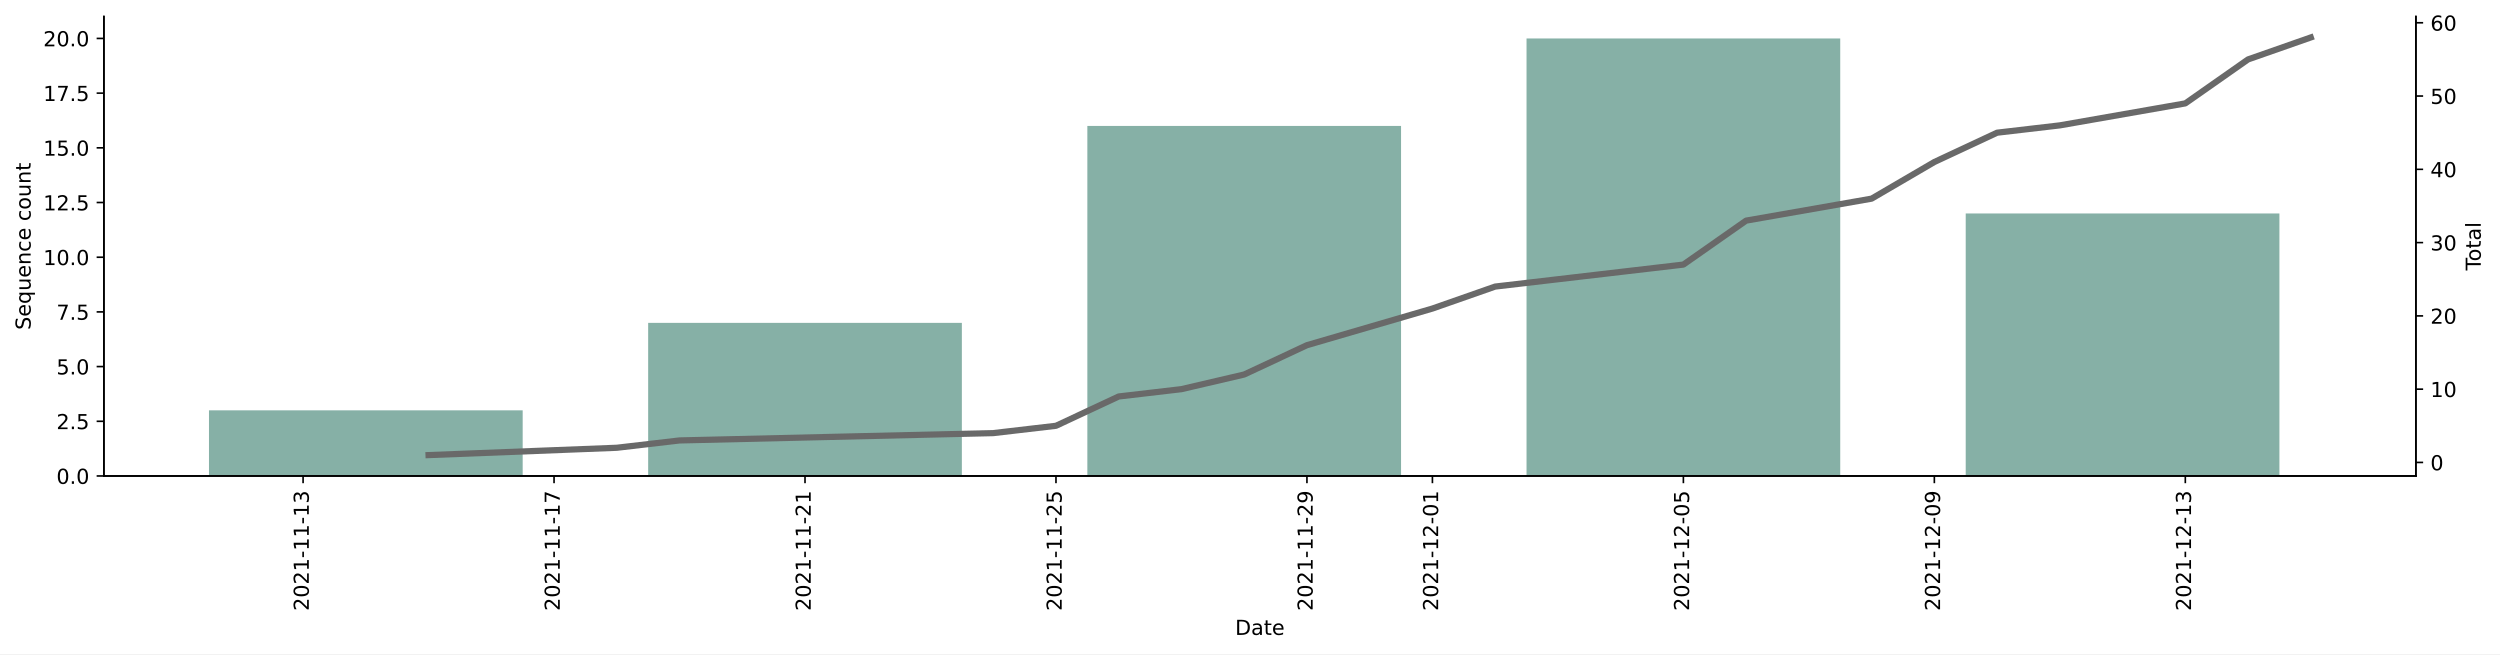
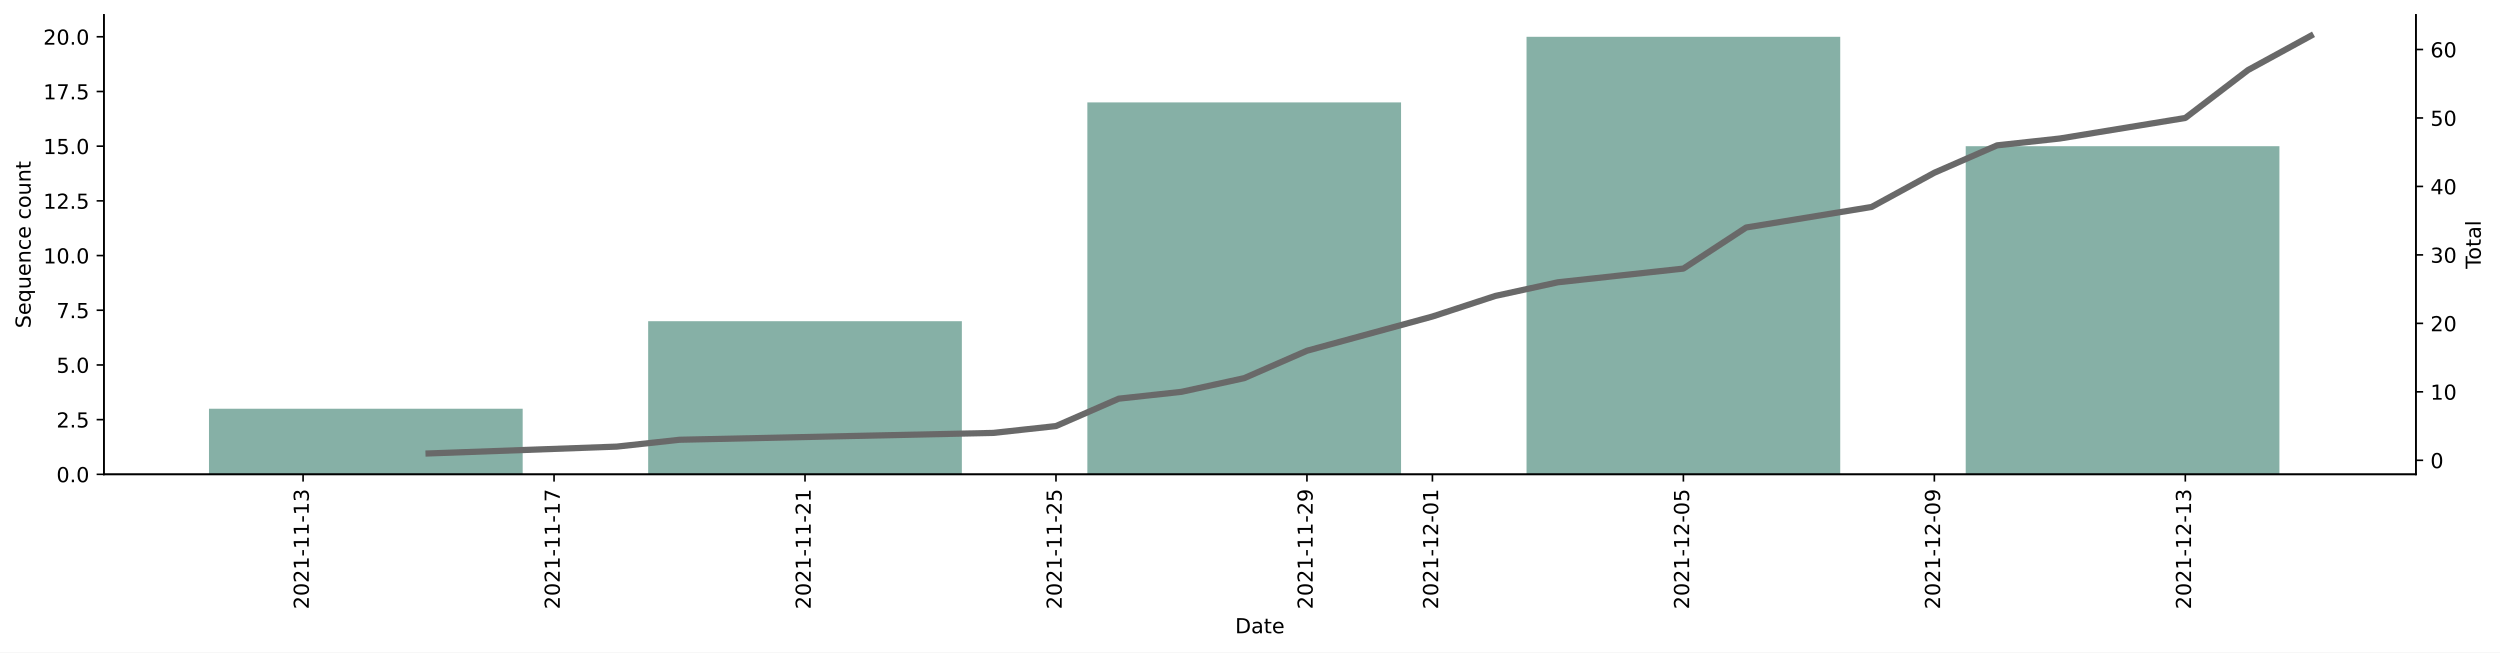
- <svg xmlns="http://www.w3.org/2000/svg" xmlns:xlink="http://www.w3.org/1999/xlink" height="315.747pt" version="1.1" viewBox="0 0 1206.747 315.747" width="1206.747pt">
+ <svg xmlns="http://www.w3.org/2000/svg" xmlns:xlink="http://www.w3.org/1999/xlink" height="314.954pt" version="1.1" viewBox="0 0 1206.747 314.954" width="1206.747pt">
  <defs>
    <style type="text/css">*{stroke-linecap:butt;stroke-linejoin:round;}</style>
  </defs>
  <g id="figure_1">
    <g id="patch_1">
-       <path d="M 0 315.747  L 1206.747 315.747  L 1206.747 0  L 0 0  z " style="fill:#ffffff;" />
+       <path d="M 0 314.954  L 1206.747 314.954  L 1206.747 0  L 0 0  z " style="fill:#ffffff;" />
    </g>
    <g id="axes_1">
      <g id="patch_2">
-         <path d="M 50.144 229.753  L 1166.144 229.753  L 1166.144 7.993  L 50.144 7.993  z " style="fill:#ffffff;" />
+         <path d="M 50.144 228.96  L 1166.144 228.96  L 1166.144 7.2  L 50.144 7.2  z " style="fill:#ffffff;" />
      </g>
      <g id="patch_3">
-         <path clip-path="url(#pd94305e3d3)" d="M 100.871 229.753  L 252.296 229.753  L 252.296 198.073  L 100.871 198.073  z " style="fill:#86b0a6;" />
+         <path clip-path="url(#p30e0674b78)" d="M 100.871 228.96  L 252.296 228.96  L 252.296 197.28  L 100.871 197.28  z " style="fill:#86b0a6;" />
      </g>
      <g id="patch_4">
-         <path clip-path="url(#pd94305e3d3)" d="M 312.866 229.753  L 464.29 229.753  L 464.29 155.833  L 312.866 155.833  z " style="fill:#86b0a6;" />
+         <path clip-path="url(#p30e0674b78)" d="M 312.866 228.96  L 464.29 228.96  L 464.29 155.04  L 312.866 155.04  z " style="fill:#86b0a6;" />
      </g>
      <g id="patch_5">
-         <path clip-path="url(#pd94305e3d3)" d="M 524.86 229.753  L 676.285 229.753  L 676.285 60.793  L 524.86 60.793  z " style="fill:#86b0a6;" />
+         <path clip-path="url(#p30e0674b78)" d="M 524.86 228.96  L 676.285 228.96  L 676.285 49.44  L 524.86 49.44  z " style="fill:#86b0a6;" />
      </g>
      <g id="patch_6">
-         <path clip-path="url(#pd94305e3d3)" d="M 736.855 229.753  L 888.279 229.753  L 888.279 18.553  L 736.855 18.553  z " style="fill:#86b0a6;" />
+         <path clip-path="url(#p30e0674b78)" d="M 736.855 228.96  L 888.279 228.96  L 888.279 17.76  L 736.855 17.76  z " style="fill:#86b0a6;" />
      </g>
      <g id="patch_7">
-         <path clip-path="url(#pd94305e3d3)" d="M 948.849 229.753  L 1100.274 229.753  L 1100.274 103.033  L 948.849 103.033  z " style="fill:#86b0a6;" />
+         <path clip-path="url(#p30e0674b78)" d="M 948.849 228.96  L 1100.274 228.96  L 1100.274 70.56  L 948.849 70.56  z " style="fill:#86b0a6;" />
      </g>
      <g id="matplotlib.axis_1">
        <g id="xtick_1">
          <g id="line2d_1">
            <defs>
-               <path d="M 0 0  L 0 3.5  " id="m11b9b7007f" style="stroke:#000000;stroke-width:0.8;" />
+               <path d="M 0 0  L 0 3.5  " id="me80b32d3d1" style="stroke:#000000;stroke-width:0.8;" />
            </defs>
            <g>
-               <use style="stroke:#000000;stroke-width:0.8;" x="146.298" xlink:href="#m11b9b7007f" y="229.753" />
+               <use style="stroke:#000000;stroke-width:0.8;" x="146.298" xlink:href="#me80b32d3d1" y="228.96" />
            </g>
          </g>
          <g id="text_1">
-             <g transform="translate(149.0578 294.8685)rotate(-90)scale(0.1 -0.1)">
+             <g transform="translate(149.0578 294.0756)rotate(-90)scale(0.1 -0.1)">
              <defs>
                <path d="M 1228 531  L 3431 531  L 3431 0  L 469 0  L 469 531  Q 828 903 1448 1529  Q 2069 2156 2228 2338  Q 2531 2678 2651 2914  Q 2772 3150 2772 3378  Q 2772 3750 2511 3984  Q 2250 4219 1831 4219  Q 1534 4219 1204 4116  Q 875 4013 500 3803  L 500 4441  Q 881 4594 1212 4672  Q 1544 4750 1819 4750  Q 2544 4750 2975 4387  Q 3406 4025 3406 3419  Q 3406 3131 3298 2873  Q 3191 2616 2906 2266  Q 2828 2175 2409 1742  Q 1991 1309 1228 531  z " id="DejaVuSans-32" transform="scale(0.015625)" />
                <path d="M 2034 4250  Q 1547 4250 1301 3770  Q 1056 3291 1056 2328  Q 1056 1369 1301 889  Q 1547 409 2034 409  Q 2525 409 2770 889  Q 3016 1369 3016 2328  Q 3016 3291 2770 3770  Q 2525 4250 2034 4250  z M 2034 4750  Q 2819 4750 3233 4129  Q 3647 3509 3647 2328  Q 3647 1150 3233 529  Q 2819 -91 2034 -91  Q 1250 -91 836 529  Q 422 1150 422 2328  Q 422 3509 836 4129  Q 1250 4750 2034 4750  z " id="DejaVuSans-30" transform="scale(0.015625)" />
                <path d="M 794 531  L 1825 531  L 1825 4091  L 703 3866  L 703 4441  L 1819 4666  L 2450 4666  L 2450 531  L 3481 531  L 3481 0  L 794 0  L 794 531  z " id="DejaVuSans-31" transform="scale(0.015625)" />
                <path d="M 313 2009  L 1997 2009  L 1997 1497  L 313 1497  L 313 2009  z " id="DejaVuSans-2d" transform="scale(0.015625)" />
                <path d="M 2597 2516  Q 3050 2419 3304 2112  Q 3559 1806 3559 1356  Q 3559 666 3084 287  Q 2609 -91 1734 -91  Q 1441 -91 1130 -33  Q 819 25 488 141  L 488 750  Q 750 597 1062 519  Q 1375 441 1716 441  Q 2309 441 2620 675  Q 2931 909 2931 1356  Q 2931 1769 2642 2001  Q 2353 2234 1838 2234  L 1294 2234  L 1294 2753  L 1863 2753  Q 2328 2753 2575 2939  Q 2822 3125 2822 3475  Q 2822 3834 2567 4026  Q 2313 4219 1838 4219  Q 1578 4219 1281 4162  Q 984 4106 628 3988  L 628 4550  Q 988 4650 1302 4700  Q 1616 4750 1894 4750  Q 2613 4750 3031 4423  Q 3450 4097 3450 3541  Q 3450 3153 3228 2886  Q 3006 2619 2597 2516  z " id="DejaVuSans-33" transform="scale(0.015625)" />
              </defs>
              <use xlink:href="#DejaVuSans-32" />
              <use x="63.623" xlink:href="#DejaVuSans-30" />
              <use x="127.246" xlink:href="#DejaVuSans-32" />
              <use x="190.869" xlink:href="#DejaVuSans-31" />
              <use x="254.492" xlink:href="#DejaVuSans-2d" />
              <use x="290.576" xlink:href="#DejaVuSans-31" />
              <use x="354.199" xlink:href="#DejaVuSans-31" />
              <use x="417.822" xlink:href="#DejaVuSans-2d" />
              <use x="453.906" xlink:href="#DejaVuSans-31" />
              <use x="517.529" xlink:href="#DejaVuSans-33" />
            </g>
          </g>
        </g>
        <g id="xtick_2">
          <g id="line2d_2">
            <g>
-               <use style="stroke:#000000;stroke-width:0.8;" x="267.438" xlink:href="#m11b9b7007f" y="229.753" />
+               <use style="stroke:#000000;stroke-width:0.8;" x="267.438" xlink:href="#me80b32d3d1" y="228.96" />
            </g>
          </g>
          <g id="text_2">
-             <g transform="translate(270.1976 294.8685)rotate(-90)scale(0.1 -0.1)">
+             <g transform="translate(270.1976 294.0756)rotate(-90)scale(0.1 -0.1)">
              <defs>
                <path d="M 525 4666  L 3525 4666  L 3525 4397  L 1831 0  L 1172 0  L 2766 4134  L 525 4134  L 525 4666  z " id="DejaVuSans-37" transform="scale(0.015625)" />
              </defs>
              <use xlink:href="#DejaVuSans-32" />
              <use x="63.623" xlink:href="#DejaVuSans-30" />
              <use x="127.246" xlink:href="#DejaVuSans-32" />
              <use x="190.869" xlink:href="#DejaVuSans-31" />
              <use x="254.492" xlink:href="#DejaVuSans-2d" />
              <use x="290.576" xlink:href="#DejaVuSans-31" />
              <use x="354.199" xlink:href="#DejaVuSans-31" />
              <use x="417.822" xlink:href="#DejaVuSans-2d" />
              <use x="453.906" xlink:href="#DejaVuSans-31" />
              <use x="517.529" xlink:href="#DejaVuSans-37" />
            </g>
          </g>
        </g>
        <g id="xtick_3">
          <g id="line2d_3">
            <g>
-               <use style="stroke:#000000;stroke-width:0.8;" x="388.578" xlink:href="#m11b9b7007f" y="229.753" />
+               <use style="stroke:#000000;stroke-width:0.8;" x="388.578" xlink:href="#me80b32d3d1" y="228.96" />
            </g>
          </g>
          <g id="text_3">
-             <g transform="translate(391.3373 294.8685)rotate(-90)scale(0.1 -0.1)">
+             <g transform="translate(391.3373 294.0756)rotate(-90)scale(0.1 -0.1)">
              <use xlink:href="#DejaVuSans-32" />
              <use x="63.623" xlink:href="#DejaVuSans-30" />
              <use x="127.246" xlink:href="#DejaVuSans-32" />
              <use x="190.869" xlink:href="#DejaVuSans-31" />
              <use x="254.492" xlink:href="#DejaVuSans-2d" />
              <use x="290.576" xlink:href="#DejaVuSans-31" />
              <use x="354.199" xlink:href="#DejaVuSans-31" />
              <use x="417.822" xlink:href="#DejaVuSans-2d" />
              <use x="453.906" xlink:href="#DejaVuSans-32" />
              <use x="517.529" xlink:href="#DejaVuSans-31" />
            </g>
          </g>
        </g>
        <g id="xtick_4">
          <g id="line2d_4">
            <g>
-               <use style="stroke:#000000;stroke-width:0.8;" x="509.718" xlink:href="#m11b9b7007f" y="229.753" />
+               <use style="stroke:#000000;stroke-width:0.8;" x="509.718" xlink:href="#me80b32d3d1" y="228.96" />
            </g>
          </g>
          <g id="text_4">
-             <g transform="translate(512.4771 294.8685)rotate(-90)scale(0.1 -0.1)">
+             <g transform="translate(512.4771 294.0756)rotate(-90)scale(0.1 -0.1)">
              <defs>
                <path d="M 691 4666  L 3169 4666  L 3169 4134  L 1269 4134  L 1269 2991  Q 1406 3038 1543 3061  Q 1681 3084 1819 3084  Q 2600 3084 3056 2656  Q 3513 2228 3513 1497  Q 3513 744 3044 326  Q 2575 -91 1722 -91  Q 1428 -91 1123 -41  Q 819 9 494 109  L 494 744  Q 775 591 1075 516  Q 1375 441 1709 441  Q 2250 441 2565 725  Q 2881 1009 2881 1497  Q 2881 1984 2565 2268  Q 2250 2553 1709 2553  Q 1456 2553 1204 2497  Q 953 2441 691 2322  L 691 4666  z " id="DejaVuSans-35" transform="scale(0.015625)" />
              </defs>
              <use xlink:href="#DejaVuSans-32" />
              <use x="63.623" xlink:href="#DejaVuSans-30" />
              <use x="127.246" xlink:href="#DejaVuSans-32" />
              <use x="190.869" xlink:href="#DejaVuSans-31" />
              <use x="254.492" xlink:href="#DejaVuSans-2d" />
              <use x="290.576" xlink:href="#DejaVuSans-31" />
              <use x="354.199" xlink:href="#DejaVuSans-31" />
              <use x="417.822" xlink:href="#DejaVuSans-2d" />
              <use x="453.906" xlink:href="#DejaVuSans-32" />
              <use x="517.529" xlink:href="#DejaVuSans-35" />
            </g>
          </g>
        </g>
        <g id="xtick_5">
          <g id="line2d_5">
            <g>
-               <use style="stroke:#000000;stroke-width:0.8;" x="630.857" xlink:href="#m11b9b7007f" y="229.753" />
+               <use style="stroke:#000000;stroke-width:0.8;" x="630.857" xlink:href="#me80b32d3d1" y="228.96" />
            </g>
          </g>
          <g id="text_5">
-             <g transform="translate(633.6168 294.8685)rotate(-90)scale(0.1 -0.1)">
+             <g transform="translate(633.6168 294.0756)rotate(-90)scale(0.1 -0.1)">
              <defs>
                <path d="M 703 97  L 703 672  Q 941 559 1184 500  Q 1428 441 1663 441  Q 2288 441 2617 861  Q 2947 1281 2994 2138  Q 2813 1869 2534 1725  Q 2256 1581 1919 1581  Q 1219 1581 811 2004  Q 403 2428 403 3163  Q 403 3881 828 4315  Q 1253 4750 1959 4750  Q 2769 4750 3195 4129  Q 3622 3509 3622 2328  Q 3622 1225 3098 567  Q 2575 -91 1691 -91  Q 1453 -91 1209 -44  Q 966 3 703 97  z M 1959 2075  Q 2384 2075 2632 2365  Q 2881 2656 2881 3163  Q 2881 3666 2632 3958  Q 2384 4250 1959 4250  Q 1534 4250 1286 3958  Q 1038 3666 1038 3163  Q 1038 2656 1286 2365  Q 1534 2075 1959 2075  z " id="DejaVuSans-39" transform="scale(0.015625)" />
              </defs>
              <use xlink:href="#DejaVuSans-32" />
              <use x="63.623" xlink:href="#DejaVuSans-30" />
              <use x="127.246" xlink:href="#DejaVuSans-32" />
              <use x="190.869" xlink:href="#DejaVuSans-31" />
              <use x="254.492" xlink:href="#DejaVuSans-2d" />
              <use x="290.576" xlink:href="#DejaVuSans-31" />
              <use x="354.199" xlink:href="#DejaVuSans-31" />
              <use x="417.822" xlink:href="#DejaVuSans-2d" />
              <use x="453.906" xlink:href="#DejaVuSans-32" />
              <use x="517.529" xlink:href="#DejaVuSans-39" />
            </g>
          </g>
        </g>
        <g id="xtick_6">
          <g id="line2d_6">
            <g>
-               <use style="stroke:#000000;stroke-width:0.8;" x="691.427" xlink:href="#m11b9b7007f" y="229.753" />
+               <use style="stroke:#000000;stroke-width:0.8;" x="691.427" xlink:href="#me80b32d3d1" y="228.96" />
            </g>
          </g>
          <g id="text_6">
-             <g transform="translate(694.1867 294.8685)rotate(-90)scale(0.1 -0.1)">
+             <g transform="translate(694.1867 294.0756)rotate(-90)scale(0.1 -0.1)">
              <use xlink:href="#DejaVuSans-32" />
              <use x="63.623" xlink:href="#DejaVuSans-30" />
              <use x="127.246" xlink:href="#DejaVuSans-32" />
              <use x="190.869" xlink:href="#DejaVuSans-31" />
              <use x="254.492" xlink:href="#DejaVuSans-2d" />
              <use x="290.576" xlink:href="#DejaVuSans-31" />
              <use x="354.199" xlink:href="#DejaVuSans-32" />
              <use x="417.822" xlink:href="#DejaVuSans-2d" />
              <use x="453.906" xlink:href="#DejaVuSans-30" />
              <use x="517.529" xlink:href="#DejaVuSans-31" />
            </g>
          </g>
        </g>
        <g id="xtick_7">
          <g id="line2d_7">
            <g>
-               <use style="stroke:#000000;stroke-width:0.8;" x="812.567" xlink:href="#m11b9b7007f" y="229.753" />
+               <use style="stroke:#000000;stroke-width:0.8;" x="812.567" xlink:href="#me80b32d3d1" y="228.96" />
            </g>
          </g>
          <g id="text_7">
-             <g transform="translate(815.3265 294.8685)rotate(-90)scale(0.1 -0.1)">
+             <g transform="translate(815.3265 294.0756)rotate(-90)scale(0.1 -0.1)">
              <use xlink:href="#DejaVuSans-32" />
              <use x="63.623" xlink:href="#DejaVuSans-30" />
              <use x="127.246" xlink:href="#DejaVuSans-32" />
              <use x="190.869" xlink:href="#DejaVuSans-31" />
              <use x="254.492" xlink:href="#DejaVuSans-2d" />
              <use x="290.576" xlink:href="#DejaVuSans-31" />
              <use x="354.199" xlink:href="#DejaVuSans-32" />
              <use x="417.822" xlink:href="#DejaVuSans-2d" />
              <use x="453.906" xlink:href="#DejaVuSans-30" />
              <use x="517.529" xlink:href="#DejaVuSans-35" />
            </g>
          </g>
        </g>
        <g id="xtick_8">
          <g id="line2d_8">
            <g>
-               <use style="stroke:#000000;stroke-width:0.8;" x="933.707" xlink:href="#m11b9b7007f" y="229.753" />
+               <use style="stroke:#000000;stroke-width:0.8;" x="933.707" xlink:href="#me80b32d3d1" y="228.96" />
            </g>
          </g>
          <g id="text_8">
-             <g transform="translate(936.4662 294.8685)rotate(-90)scale(0.1 -0.1)">
+             <g transform="translate(936.4662 294.0756)rotate(-90)scale(0.1 -0.1)">
              <use xlink:href="#DejaVuSans-32" />
              <use x="63.623" xlink:href="#DejaVuSans-30" />
              <use x="127.246" xlink:href="#DejaVuSans-32" />
              <use x="190.869" xlink:href="#DejaVuSans-31" />
              <use x="254.492" xlink:href="#DejaVuSans-2d" />
              <use x="290.576" xlink:href="#DejaVuSans-31" />
              <use x="354.199" xlink:href="#DejaVuSans-32" />
              <use x="417.822" xlink:href="#DejaVuSans-2d" />
              <use x="453.906" xlink:href="#DejaVuSans-30" />
              <use x="517.529" xlink:href="#DejaVuSans-39" />
            </g>
          </g>
        </g>
        <g id="xtick_9">
          <g id="line2d_9">
            <g>
-               <use style="stroke:#000000;stroke-width:0.8;" x="1054.847" xlink:href="#m11b9b7007f" y="229.753" />
+               <use style="stroke:#000000;stroke-width:0.8;" x="1054.847" xlink:href="#me80b32d3d1" y="228.96" />
            </g>
          </g>
          <g id="text_9">
-             <g transform="translate(1057.606 294.8685)rotate(-90)scale(0.1 -0.1)">
+             <g transform="translate(1057.606 294.0756)rotate(-90)scale(0.1 -0.1)">
              <use xlink:href="#DejaVuSans-32" />
              <use x="63.623" xlink:href="#DejaVuSans-30" />
              <use x="127.246" xlink:href="#DejaVuSans-32" />
              <use x="190.869" xlink:href="#DejaVuSans-31" />
              <use x="254.492" xlink:href="#DejaVuSans-2d" />
              <use x="290.576" xlink:href="#DejaVuSans-31" />
              <use x="354.199" xlink:href="#DejaVuSans-32" />
              <use x="417.822" xlink:href="#DejaVuSans-2d" />
              <use x="453.906" xlink:href="#DejaVuSans-31" />
              <use x="517.529" xlink:href="#DejaVuSans-33" />
            </g>
          </g>
        </g>
        <g id="text_10">
-           <g transform="translate(596.193 306.467)scale(0.1 -0.1)">
+           <g transform="translate(596.193 305.6741)scale(0.1 -0.1)">
            <defs>
              <path d="M 1259 4147  L 1259 519  L 2022 519  Q 2988 519 3436 956  Q 3884 1394 3884 2338  Q 3884 3275 3436 3711  Q 2988 4147 2022 4147  L 1259 4147  z M 628 4666  L 1925 4666  Q 3281 4666 3915 4102  Q 4550 3538 4550 2338  Q 4550 1131 3912 565  Q 3275 0 1925 0  L 628 0  L 628 4666  z " id="DejaVuSans-44" transform="scale(0.015625)" />
              <path d="M 2194 1759  Q 1497 1759 1228 1600  Q 959 1441 959 1056  Q 959 750 1161 570  Q 1363 391 1709 391  Q 2188 391 2477 730  Q 2766 1069 2766 1631  L 2766 1759  L 2194 1759  z M 3341 1997  L 3341 0  L 2766 0  L 2766 531  Q 2569 213 2275 61  Q 1981 -91 1556 -91  Q 1019 -91 701 211  Q 384 513 384 1019  Q 384 1609 779 1909  Q 1175 2209 1959 2209  L 2766 2209  L 2766 2266  Q 2766 2663 2505 2880  Q 2244 3097 1772 3097  Q 1472 3097 1187 3025  Q 903 2953 641 2809  L 641 3341  Q 956 3463 1253 3523  Q 1550 3584 1831 3584  Q 2591 3584 2966 3190  Q 3341 2797 3341 1997  z " id="DejaVuSans-61" transform="scale(0.015625)" />
              <path d="M 1172 4494  L 1172 3500  L 2356 3500  L 2356 3053  L 1172 3053  L 1172 1153  Q 1172 725 1289 603  Q 1406 481 1766 481  L 2356 481  L 2356 0  L 1766 0  Q 1100 0 847 248  Q 594 497 594 1153  L 594 3053  L 172 3053  L 172 3500  L 594 3500  L 594 4494  L 1172 4494  z " id="DejaVuSans-74" transform="scale(0.015625)" />
              <path d="M 3597 1894  L 3597 1613  L 953 1613  Q 991 1019 1311 708  Q 1631 397 2203 397  Q 2534 397 2845 478  Q 3156 559 3463 722  L 3463 178  Q 3153 47 2828 -22  Q 2503 -91 2169 -91  Q 1331 -91 842 396  Q 353 884 353 1716  Q 353 2575 817 3079  Q 1281 3584 2069 3584  Q 2775 3584 3186 3129  Q 3597 2675 3597 1894  z M 3022 2063  Q 3016 2534 2758 2815  Q 2500 3097 2075 3097  Q 1594 3097 1305 2825  Q 1016 2553 972 2059  L 3022 2063  z " id="DejaVuSans-65" transform="scale(0.015625)" />
            </defs>
            <use xlink:href="#DejaVuSans-44" />
            <use x="77.002" xlink:href="#DejaVuSans-61" />
            <use x="138.281" xlink:href="#DejaVuSans-74" />
            <use x="177.49" xlink:href="#DejaVuSans-65" />
          </g>
        </g>
      </g>
      <g id="matplotlib.axis_2">
        <g id="ytick_1">
          <g id="line2d_10">
            <defs>
-               <path d="M 0 0  L -3.5 0  " id="m7136b246e5" style="stroke:#000000;stroke-width:0.8;" />
+               <path d="M 0 0  L -3.5 0  " id="m5f56f0fcea" style="stroke:#000000;stroke-width:0.8;" />
            </defs>
            <g>
-               <use style="stroke:#000000;stroke-width:0.8;" x="50.144" xlink:href="#m7136b246e5" y="229.753" />
+               <use style="stroke:#000000;stroke-width:0.8;" x="50.144" xlink:href="#m5f56f0fcea" y="228.96" />
            </g>
          </g>
          <g id="text_11">
-             <g transform="translate(27.24063 233.5521)scale(0.1 -0.1)">
+             <g transform="translate(27.24063 232.7592)scale(0.1 -0.1)">
              <defs>
                <path d="M 684 794  L 1344 794  L 1344 0  L 684 0  L 684 794  z " id="DejaVuSans-2e" transform="scale(0.015625)" />
              </defs>
              <use xlink:href="#DejaVuSans-30" />
              <use x="63.623" xlink:href="#DejaVuSans-2e" />
              <use x="95.41" xlink:href="#DejaVuSans-30" />
            </g>
          </g>
        </g>
        <g id="ytick_2">
          <g id="line2d_11">
            <g>
-               <use style="stroke:#000000;stroke-width:0.8;" x="50.144" xlink:href="#m7136b246e5" y="203.353" />
+               <use style="stroke:#000000;stroke-width:0.8;" x="50.144" xlink:href="#m5f56f0fcea" y="202.56" />
            </g>
          </g>
          <g id="text_12">
-             <g transform="translate(27.24063 207.1521)scale(0.1 -0.1)">
+             <g transform="translate(27.24063 206.3592)scale(0.1 -0.1)">
              <use xlink:href="#DejaVuSans-32" />
              <use x="63.623" xlink:href="#DejaVuSans-2e" />
              <use x="95.41" xlink:href="#DejaVuSans-35" />
            </g>
          </g>
        </g>
        <g id="ytick_3">
          <g id="line2d_12">
            <g>
-               <use style="stroke:#000000;stroke-width:0.8;" x="50.144" xlink:href="#m7136b246e5" y="176.953" />
+               <use style="stroke:#000000;stroke-width:0.8;" x="50.144" xlink:href="#m5f56f0fcea" y="176.16" />
            </g>
          </g>
          <g id="text_13">
-             <g transform="translate(27.24063 180.7521)scale(0.1 -0.1)">
+             <g transform="translate(27.24063 179.9592)scale(0.1 -0.1)">
              <use xlink:href="#DejaVuSans-35" />
              <use x="63.623" xlink:href="#DejaVuSans-2e" />
              <use x="95.41" xlink:href="#DejaVuSans-30" />
            </g>
          </g>
        </g>
        <g id="ytick_4">
          <g id="line2d_13">
            <g>
-               <use style="stroke:#000000;stroke-width:0.8;" x="50.144" xlink:href="#m7136b246e5" y="150.553" />
+               <use style="stroke:#000000;stroke-width:0.8;" x="50.144" xlink:href="#m5f56f0fcea" y="149.76" />
            </g>
          </g>
          <g id="text_14">
-             <g transform="translate(27.24063 154.3521)scale(0.1 -0.1)">
+             <g transform="translate(27.24063 153.5592)scale(0.1 -0.1)">
              <use xlink:href="#DejaVuSans-37" />
              <use x="63.623" xlink:href="#DejaVuSans-2e" />
              <use x="95.41" xlink:href="#DejaVuSans-35" />
            </g>
          </g>
        </g>
        <g id="ytick_5">
          <g id="line2d_14">
            <g>
-               <use style="stroke:#000000;stroke-width:0.8;" x="50.144" xlink:href="#m7136b246e5" y="124.153" />
+               <use style="stroke:#000000;stroke-width:0.8;" x="50.144" xlink:href="#m5f56f0fcea" y="123.36" />
            </g>
          </g>
          <g id="text_15">
-             <g transform="translate(20.87813 127.9521)scale(0.1 -0.1)">
+             <g transform="translate(20.87813 127.1592)scale(0.1 -0.1)">
              <use xlink:href="#DejaVuSans-31" />
              <use x="63.623" xlink:href="#DejaVuSans-30" />
              <use x="127.246" xlink:href="#DejaVuSans-2e" />
              <use x="159.033" xlink:href="#DejaVuSans-30" />
            </g>
          </g>
        </g>
        <g id="ytick_6">
          <g id="line2d_15">
            <g>
-               <use style="stroke:#000000;stroke-width:0.8;" x="50.144" xlink:href="#m7136b246e5" y="97.753" />
+               <use style="stroke:#000000;stroke-width:0.8;" x="50.144" xlink:href="#m5f56f0fcea" y="96.96" />
            </g>
          </g>
          <g id="text_16">
-             <g transform="translate(20.87813 101.5521)scale(0.1 -0.1)">
+             <g transform="translate(20.87813 100.7592)scale(0.1 -0.1)">
              <use xlink:href="#DejaVuSans-31" />
              <use x="63.623" xlink:href="#DejaVuSans-32" />
              <use x="127.246" xlink:href="#DejaVuSans-2e" />
              <use x="159.033" xlink:href="#DejaVuSans-35" />
            </g>
          </g>
        </g>
        <g id="ytick_7">
          <g id="line2d_16">
            <g>
-               <use style="stroke:#000000;stroke-width:0.8;" x="50.144" xlink:href="#m7136b246e5" y="71.353" />
+               <use style="stroke:#000000;stroke-width:0.8;" x="50.144" xlink:href="#m5f56f0fcea" y="70.56" />
            </g>
          </g>
          <g id="text_17">
-             <g transform="translate(20.87813 75.15212)scale(0.1 -0.1)">
+             <g transform="translate(20.87813 74.35922)scale(0.1 -0.1)">
              <use xlink:href="#DejaVuSans-31" />
              <use x="63.623" xlink:href="#DejaVuSans-35" />
              <use x="127.246" xlink:href="#DejaVuSans-2e" />
              <use x="159.033" xlink:href="#DejaVuSans-30" />
            </g>
          </g>
        </g>
        <g id="ytick_8">
          <g id="line2d_17">
            <g>
-               <use style="stroke:#000000;stroke-width:0.8;" x="50.144" xlink:href="#m7136b246e5" y="44.953" />
+               <use style="stroke:#000000;stroke-width:0.8;" x="50.144" xlink:href="#m5f56f0fcea" y="44.16" />
            </g>
          </g>
          <g id="text_18">
-             <g transform="translate(20.87813 48.75212)scale(0.1 -0.1)">
+             <g transform="translate(20.87813 47.95922)scale(0.1 -0.1)">
              <use xlink:href="#DejaVuSans-31" />
              <use x="63.623" xlink:href="#DejaVuSans-37" />
              <use x="127.246" xlink:href="#DejaVuSans-2e" />
              <use x="159.033" xlink:href="#DejaVuSans-35" />
            </g>
          </g>
        </g>
        <g id="ytick_9">
          <g id="line2d_18">
            <g>
-               <use style="stroke:#000000;stroke-width:0.8;" x="50.144" xlink:href="#m7136b246e5" y="18.553" />
+               <use style="stroke:#000000;stroke-width:0.8;" x="50.144" xlink:href="#m5f56f0fcea" y="17.76" />
            </g>
          </g>
          <g id="text_19">
-             <g transform="translate(20.87813 22.35212)scale(0.1 -0.1)">
+             <g transform="translate(20.87813 21.55922)scale(0.1 -0.1)">
              <use xlink:href="#DejaVuSans-32" />
              <use x="63.623" xlink:href="#DejaVuSans-30" />
              <use x="127.246" xlink:href="#DejaVuSans-2e" />
              <use x="159.033" xlink:href="#DejaVuSans-30" />
            </g>
          </g>
        </g>
        <g id="text_20">
-           <g transform="translate(14.79844 159.2331)rotate(-90)scale(0.1 -0.1)">
+           <g transform="translate(14.79844 158.4402)rotate(-90)scale(0.1 -0.1)">
            <defs>
              <path d="M 3425 4513  L 3425 3897  Q 3066 4069 2747 4153  Q 2428 4238 2131 4238  Q 1616 4238 1336 4038  Q 1056 3838 1056 3469  Q 1056 3159 1242 3001  Q 1428 2844 1947 2747  L 2328 2669  Q 3034 2534 3370 2195  Q 3706 1856 3706 1288  Q 3706 609 3251 259  Q 2797 -91 1919 -91  Q 1588 -91 1214 -16  Q 841 59 441 206  L 441 856  Q 825 641 1194 531  Q 1563 422 1919 422  Q 2459 422 2753 634  Q 3047 847 3047 1241  Q 3047 1584 2836 1778  Q 2625 1972 2144 2069  L 1759 2144  Q 1053 2284 737 2584  Q 422 2884 422 3419  Q 422 4038 858 4394  Q 1294 4750 2059 4750  Q 2388 4750 2728 4690  Q 3069 4631 3425 4513  z " id="DejaVuSans-53" transform="scale(0.015625)" />
              <path d="M 947 1747  Q 947 1113 1208 752  Q 1469 391 1925 391  Q 2381 391 2643 752  Q 2906 1113 2906 1747  Q 2906 2381 2643 2742  Q 2381 3103 1925 3103  Q 1469 3103 1208 2742  Q 947 2381 947 1747  z M 2906 525  Q 2725 213 2448 61  Q 2172 -91 1784 -91  Q 1150 -91 751 415  Q 353 922 353 1747  Q 353 2572 751 3078  Q 1150 3584 1784 3584  Q 2172 3584 2448 3432  Q 2725 3281 2906 2969  L 2906 3500  L 3481 3500  L 3481 -1331  L 2906 -1331  L 2906 525  z " id="DejaVuSans-71" transform="scale(0.015625)" />
              <path d="M 544 1381  L 544 3500  L 1119 3500  L 1119 1403  Q 1119 906 1312 657  Q 1506 409 1894 409  Q 2359 409 2629 706  Q 2900 1003 2900 1516  L 2900 3500  L 3475 3500  L 3475 0  L 2900 0  L 2900 538  Q 2691 219 2414 64  Q 2138 -91 1772 -91  Q 1169 -91 856 284  Q 544 659 544 1381  z M 1991 3584  L 1991 3584  z " id="DejaVuSans-75" transform="scale(0.015625)" />
              <path d="M 3513 2113  L 3513 0  L 2938 0  L 2938 2094  Q 2938 2591 2744 2837  Q 2550 3084 2163 3084  Q 1697 3084 1428 2787  Q 1159 2491 1159 1978  L 1159 0  L 581 0  L 581 3500  L 1159 3500  L 1159 2956  Q 1366 3272 1645 3428  Q 1925 3584 2291 3584  Q 2894 3584 3203 3211  Q 3513 2838 3513 2113  z " id="DejaVuSans-6e" transform="scale(0.015625)" />
              <path d="M 3122 3366  L 3122 2828  Q 2878 2963 2633 3030  Q 2388 3097 2138 3097  Q 1578 3097 1268 2742  Q 959 2388 959 1747  Q 959 1106 1268 751  Q 1578 397 2138 397  Q 2388 397 2633 464  Q 2878 531 3122 666  L 3122 134  Q 2881 22 2623 -34  Q 2366 -91 2075 -91  Q 1284 -91 818 406  Q 353 903 353 1747  Q 353 2603 823 3093  Q 1294 3584 2113 3584  Q 2378 3584 2631 3529  Q 2884 3475 3122 3366  z " id="DejaVuSans-63" transform="scale(0.015625)" />
              <path id="DejaVuSans-20" transform="scale(0.015625)" />
              <path d="M 1959 3097  Q 1497 3097 1228 2736  Q 959 2375 959 1747  Q 959 1119 1226 758  Q 1494 397 1959 397  Q 2419 397 2687 759  Q 2956 1122 2956 1747  Q 2956 2369 2687 2733  Q 2419 3097 1959 3097  z M 1959 3584  Q 2709 3584 3137 3096  Q 3566 2609 3566 1747  Q 3566 888 3137 398  Q 2709 -91 1959 -91  Q 1206 -91 779 398  Q 353 888 353 1747  Q 353 2609 779 3096  Q 1206 3584 1959 3584  z " id="DejaVuSans-6f" transform="scale(0.015625)" />
            </defs>
            <use xlink:href="#DejaVuSans-53" />
            <use x="63.477" xlink:href="#DejaVuSans-65" />
            <use x="125" xlink:href="#DejaVuSans-71" />
            <use x="188.477" xlink:href="#DejaVuSans-75" />
            <use x="251.855" xlink:href="#DejaVuSans-65" />
            <use x="313.379" xlink:href="#DejaVuSans-6e" />
            <use x="376.758" xlink:href="#DejaVuSans-63" />
            <use x="431.738" xlink:href="#DejaVuSans-65" />
            <use x="493.262" xlink:href="#DejaVuSans-20" />
            <use x="525.049" xlink:href="#DejaVuSans-63" />
            <use x="580.029" xlink:href="#DejaVuSans-6f" />
            <use x="641.211" xlink:href="#DejaVuSans-75" />
            <use x="704.59" xlink:href="#DejaVuSans-6e" />
            <use x="767.969" xlink:href="#DejaVuSans-74" />
          </g>
        </g>
      </g>
      <g id="patch_8">
-         <path d="M 50.144 229.753  L 50.144 7.993  " style="fill:none;stroke:#000000;stroke-linecap:square;stroke-linejoin:miter;stroke-width:0.8;" />
+         <path d="M 50.144 228.96  L 50.144 7.2  " style="fill:none;stroke:#000000;stroke-linecap:square;stroke-linejoin:miter;stroke-width:0.8;" />
      </g>
      <g id="patch_9">
-         <path d="M 1166.144 229.753  L 1166.144 7.993  " style="fill:none;stroke:#000000;stroke-linecap:square;stroke-linejoin:miter;stroke-width:0.8;" />
+         <path d="M 1166.144 228.96  L 1166.144 7.2  " style="fill:none;stroke:#000000;stroke-linecap:square;stroke-linejoin:miter;stroke-width:0.8;" />
      </g>
      <g id="patch_10">
-         <path d="M 50.144 229.753  L 1166.144 229.753  " style="fill:none;stroke:#000000;stroke-linecap:square;stroke-linejoin:miter;stroke-width:0.8;" />
+         <path d="M 50.144 228.96  L 1166.144 228.96  " style="fill:none;stroke:#000000;stroke-linecap:square;stroke-linejoin:miter;stroke-width:0.8;" />
      </g>
    </g>
    <g id="axes_2">
      <g id="matplotlib.axis_3">
        <g id="ytick_10">
          <g id="line2d_19">
            <defs>
-               <path d="M 0 0  L 3.5 0  " id="m61c1ec775a" style="stroke:#000000;stroke-width:0.8;" />
+               <path d="M 0 0  L 3.5 0  " id="m7eebe41194" style="stroke:#000000;stroke-width:0.8;" />
            </defs>
            <g>
-               <use style="stroke:#000000;stroke-width:0.8;" x="1166.144" xlink:href="#m61c1ec775a" y="223.21" />
+               <use style="stroke:#000000;stroke-width:0.8;" x="1166.144" xlink:href="#m7eebe41194" y="222.185" />
            </g>
          </g>
          <g id="text_21">
-             <g transform="translate(1173.144 227.009)scale(0.1 -0.1)">
+             <g transform="translate(1173.144 225.9841)scale(0.1 -0.1)">
              <use xlink:href="#DejaVuSans-30" />
            </g>
          </g>
        </g>
        <g id="ytick_11">
          <g id="line2d_20">
            <g>
-               <use style="stroke:#000000;stroke-width:0.8;" x="1166.144" xlink:href="#m61c1ec775a" y="187.841" />
+               <use style="stroke:#000000;stroke-width:0.8;" x="1166.144" xlink:href="#m7eebe41194" y="189.136" />
            </g>
          </g>
          <g id="text_22">
-             <g transform="translate(1173.144 191.6405)scale(0.1 -0.1)">
+             <g transform="translate(1173.144 192.935)scale(0.1 -0.1)">
              <use xlink:href="#DejaVuSans-31" />
              <use x="63.623" xlink:href="#DejaVuSans-30" />
            </g>
          </g>
        </g>
        <g id="ytick_12">
          <g id="line2d_21">
            <g>
-               <use style="stroke:#000000;stroke-width:0.8;" x="1166.144" xlink:href="#m61c1ec775a" y="152.473" />
+               <use style="stroke:#000000;stroke-width:0.8;" x="1166.144" xlink:href="#m7eebe41194" y="156.087" />
            </g>
          </g>
          <g id="text_23">
-             <g transform="translate(1173.144 156.2721)scale(0.1 -0.1)">
+             <g transform="translate(1173.144 159.8858)scale(0.1 -0.1)">
              <use xlink:href="#DejaVuSans-32" />
              <use x="63.623" xlink:href="#DejaVuSans-30" />
            </g>
          </g>
        </g>
        <g id="ytick_13">
          <g id="line2d_22">
            <g>
-               <use style="stroke:#000000;stroke-width:0.8;" x="1166.144" xlink:href="#m61c1ec775a" y="117.104" />
+               <use style="stroke:#000000;stroke-width:0.8;" x="1166.144" xlink:href="#m7eebe41194" y="123.037" />
            </g>
          </g>
          <g id="text_24">
-             <g transform="translate(1173.144 120.9037)scale(0.1 -0.1)">
+             <g transform="translate(1173.144 126.8366)scale(0.1 -0.1)">
              <use xlink:href="#DejaVuSans-33" />
              <use x="63.623" xlink:href="#DejaVuSans-30" />
            </g>
          </g>
        </g>
        <g id="ytick_14">
          <g id="line2d_23">
            <g>
-               <use style="stroke:#000000;stroke-width:0.8;" x="1166.144" xlink:href="#m61c1ec775a" y="81.736" />
+               <use style="stroke:#000000;stroke-width:0.8;" x="1166.144" xlink:href="#m7eebe41194" y="89.988" />
            </g>
          </g>
          <g id="text_25">
-             <g transform="translate(1173.144 85.53528)scale(0.1 -0.1)">
+             <g transform="translate(1173.144 93.78741)scale(0.1 -0.1)">
              <defs>
                <path d="M 2419 4116  L 825 1625  L 2419 1625  L 2419 4116  z M 2253 4666  L 3047 4666  L 3047 1625  L 3713 1625  L 3713 1100  L 3047 1100  L 3047 0  L 2419 0  L 2419 1100  L 313 1100  L 313 1709  L 2253 4666  z " id="DejaVuSans-34" transform="scale(0.015625)" />
              </defs>
              <use xlink:href="#DejaVuSans-34" />
              <use x="63.623" xlink:href="#DejaVuSans-30" />
            </g>
          </g>
        </g>
        <g id="ytick_15">
          <g id="line2d_24">
            <g>
-               <use style="stroke:#000000;stroke-width:0.8;" x="1166.144" xlink:href="#m61c1ec775a" y="46.368" />
+               <use style="stroke:#000000;stroke-width:0.8;" x="1166.144" xlink:href="#m7eebe41194" y="56.939" />
            </g>
          </g>
          <g id="text_26">
-             <g transform="translate(1173.144 50.16686)scale(0.1 -0.1)">
+             <g transform="translate(1173.144 60.73824)scale(0.1 -0.1)">
              <use xlink:href="#DejaVuSans-35" />
              <use x="63.623" xlink:href="#DejaVuSans-30" />
            </g>
          </g>
        </g>
        <g id="ytick_16">
          <g id="line2d_25">
            <g>
-               <use style="stroke:#000000;stroke-width:0.8;" x="1166.144" xlink:href="#m61c1ec775a" y="10.999" />
+               <use style="stroke:#000000;stroke-width:0.8;" x="1166.144" xlink:href="#m7eebe41194" y="23.89" />
            </g>
          </g>
          <g id="text_27">
-             <g transform="translate(1173.144 14.79844)scale(0.1 -0.1)">
+             <g transform="translate(1173.144 27.68905)scale(0.1 -0.1)">
              <defs>
                <path d="M 2113 2584  Q 1688 2584 1439 2293  Q 1191 2003 1191 1497  Q 1191 994 1439 701  Q 1688 409 2113 409  Q 2538 409 2786 701  Q 3034 994 3034 1497  Q 3034 2003 2786 2293  Q 2538 2584 2113 2584  z M 3366 4563  L 3366 3988  Q 3128 4100 2886 4159  Q 2644 4219 2406 4219  Q 1781 4219 1451 3797  Q 1122 3375 1075 2522  Q 1259 2794 1537 2939  Q 1816 3084 2150 3084  Q 2853 3084 3261 2657  Q 3669 2231 3669 1497  Q 3669 778 3244 343  Q 2819 -91 2113 -91  Q 1303 -91 875 529  Q 447 1150 447 2328  Q 447 3434 972 4092  Q 1497 4750 2381 4750  Q 2619 4750 2861 4703  Q 3103 4656 3366 4563  z " id="DejaVuSans-36" transform="scale(0.015625)" />
              </defs>
              <use xlink:href="#DejaVuSans-36" />
              <use x="63.623" xlink:href="#DejaVuSans-30" />
            </g>
          </g>
        </g>
        <g id="text_28">
-           <g transform="translate(1197.467 130.5495)rotate(-90)scale(0.1 -0.1)">
+           <g transform="translate(1197.467 129.7566)rotate(-90)scale(0.1 -0.1)">
            <defs>
              <path d="M -19 4666  L 3928 4666  L 3928 4134  L 2272 4134  L 2272 0  L 1638 0  L 1638 4134  L -19 4134  L -19 4666  z " id="DejaVuSans-54" transform="scale(0.015625)" />
              <path d="M 603 4863  L 1178 4863  L 1178 0  L 603 0  L 603 4863  z " id="DejaVuSans-6c" transform="scale(0.015625)" />
            </defs>
            <use xlink:href="#DejaVuSans-54" />
            <use x="44.084" xlink:href="#DejaVuSans-6f" />
            <use x="105.266" xlink:href="#DejaVuSans-74" />
            <use x="144.475" xlink:href="#DejaVuSans-61" />
            <use x="205.754" xlink:href="#DejaVuSans-6c" />
          </g>
        </g>
      </g>
      <g id="line2d_26">
-         <path clip-path="url(#pd94305e3d3)" d="M 206.868 219.673  L 297.723 216.136  L 328.008 212.599  L 479.433 209.062  L 509.718 205.526  L 540.003 191.378  L 570.288 187.841  L 600.573 180.768  L 630.857 166.62  L 691.427 148.936  L 721.712 138.326  L 751.997 134.789  L 782.282 131.252  L 812.567 127.715  L 842.852 106.494  L 903.422 95.883  L 933.707 78.199  L 963.992 64.052  L 994.277 60.515  L 1054.847 49.904  L 1085.132 28.683  L 1115.416 18.073  " style="fill:none;stroke:#696969;stroke-linecap:square;stroke-width:3;" />
+         <path clip-path="url(#p30e0674b78)" d="M 206.868 218.88  L 297.723 215.575  L 328.008 212.27  L 479.433 208.965  L 509.718 205.66  L 540.003 192.441  L 570.288 189.136  L 600.573 182.526  L 630.857 169.306  L 691.427 152.782  L 721.712 142.867  L 751.997 136.257  L 782.282 132.952  L 812.567 129.647  L 842.852 109.818  L 903.422 99.903  L 933.707 83.378  L 963.992 70.159  L 994.277 66.854  L 1054.847 56.939  L 1085.132 33.805  L 1115.416 17.28  " style="fill:none;stroke:#696969;stroke-linecap:square;stroke-width:3;" />
      </g>
      <g id="patch_11">
-         <path d="M 50.144 229.753  L 50.144 7.993  " style="fill:none;stroke:#000000;stroke-linecap:square;stroke-linejoin:miter;stroke-width:0.8;" />
+         <path d="M 50.144 228.96  L 50.144 7.2  " style="fill:none;stroke:#000000;stroke-linecap:square;stroke-linejoin:miter;stroke-width:0.8;" />
      </g>
      <g id="patch_12">
-         <path d="M 1166.144 229.753  L 1166.144 7.993  " style="fill:none;stroke:#000000;stroke-linecap:square;stroke-linejoin:miter;stroke-width:0.8;" />
+         <path d="M 1166.144 228.96  L 1166.144 7.2  " style="fill:none;stroke:#000000;stroke-linecap:square;stroke-linejoin:miter;stroke-width:0.8;" />
      </g>
      <g id="patch_13">
-         <path d="M 50.144 229.753  L 1166.144 229.753  " style="fill:none;stroke:#000000;stroke-linecap:square;stroke-linejoin:miter;stroke-width:0.8;" />
+         <path d="M 50.144 228.96  L 1166.144 228.96  " style="fill:none;stroke:#000000;stroke-linecap:square;stroke-linejoin:miter;stroke-width:0.8;" />
      </g>
    </g>
  </g>
  <defs>
-     <clipPath id="pd94305e3d3">
-       <rect height="221.76" width="1116" x="50.144" y="7.993" />
+     <clipPath id="p30e0674b78">
+       <rect height="221.76" width="1116" x="50.144" y="7.2" />
    </clipPath>
  </defs>
</svg>
